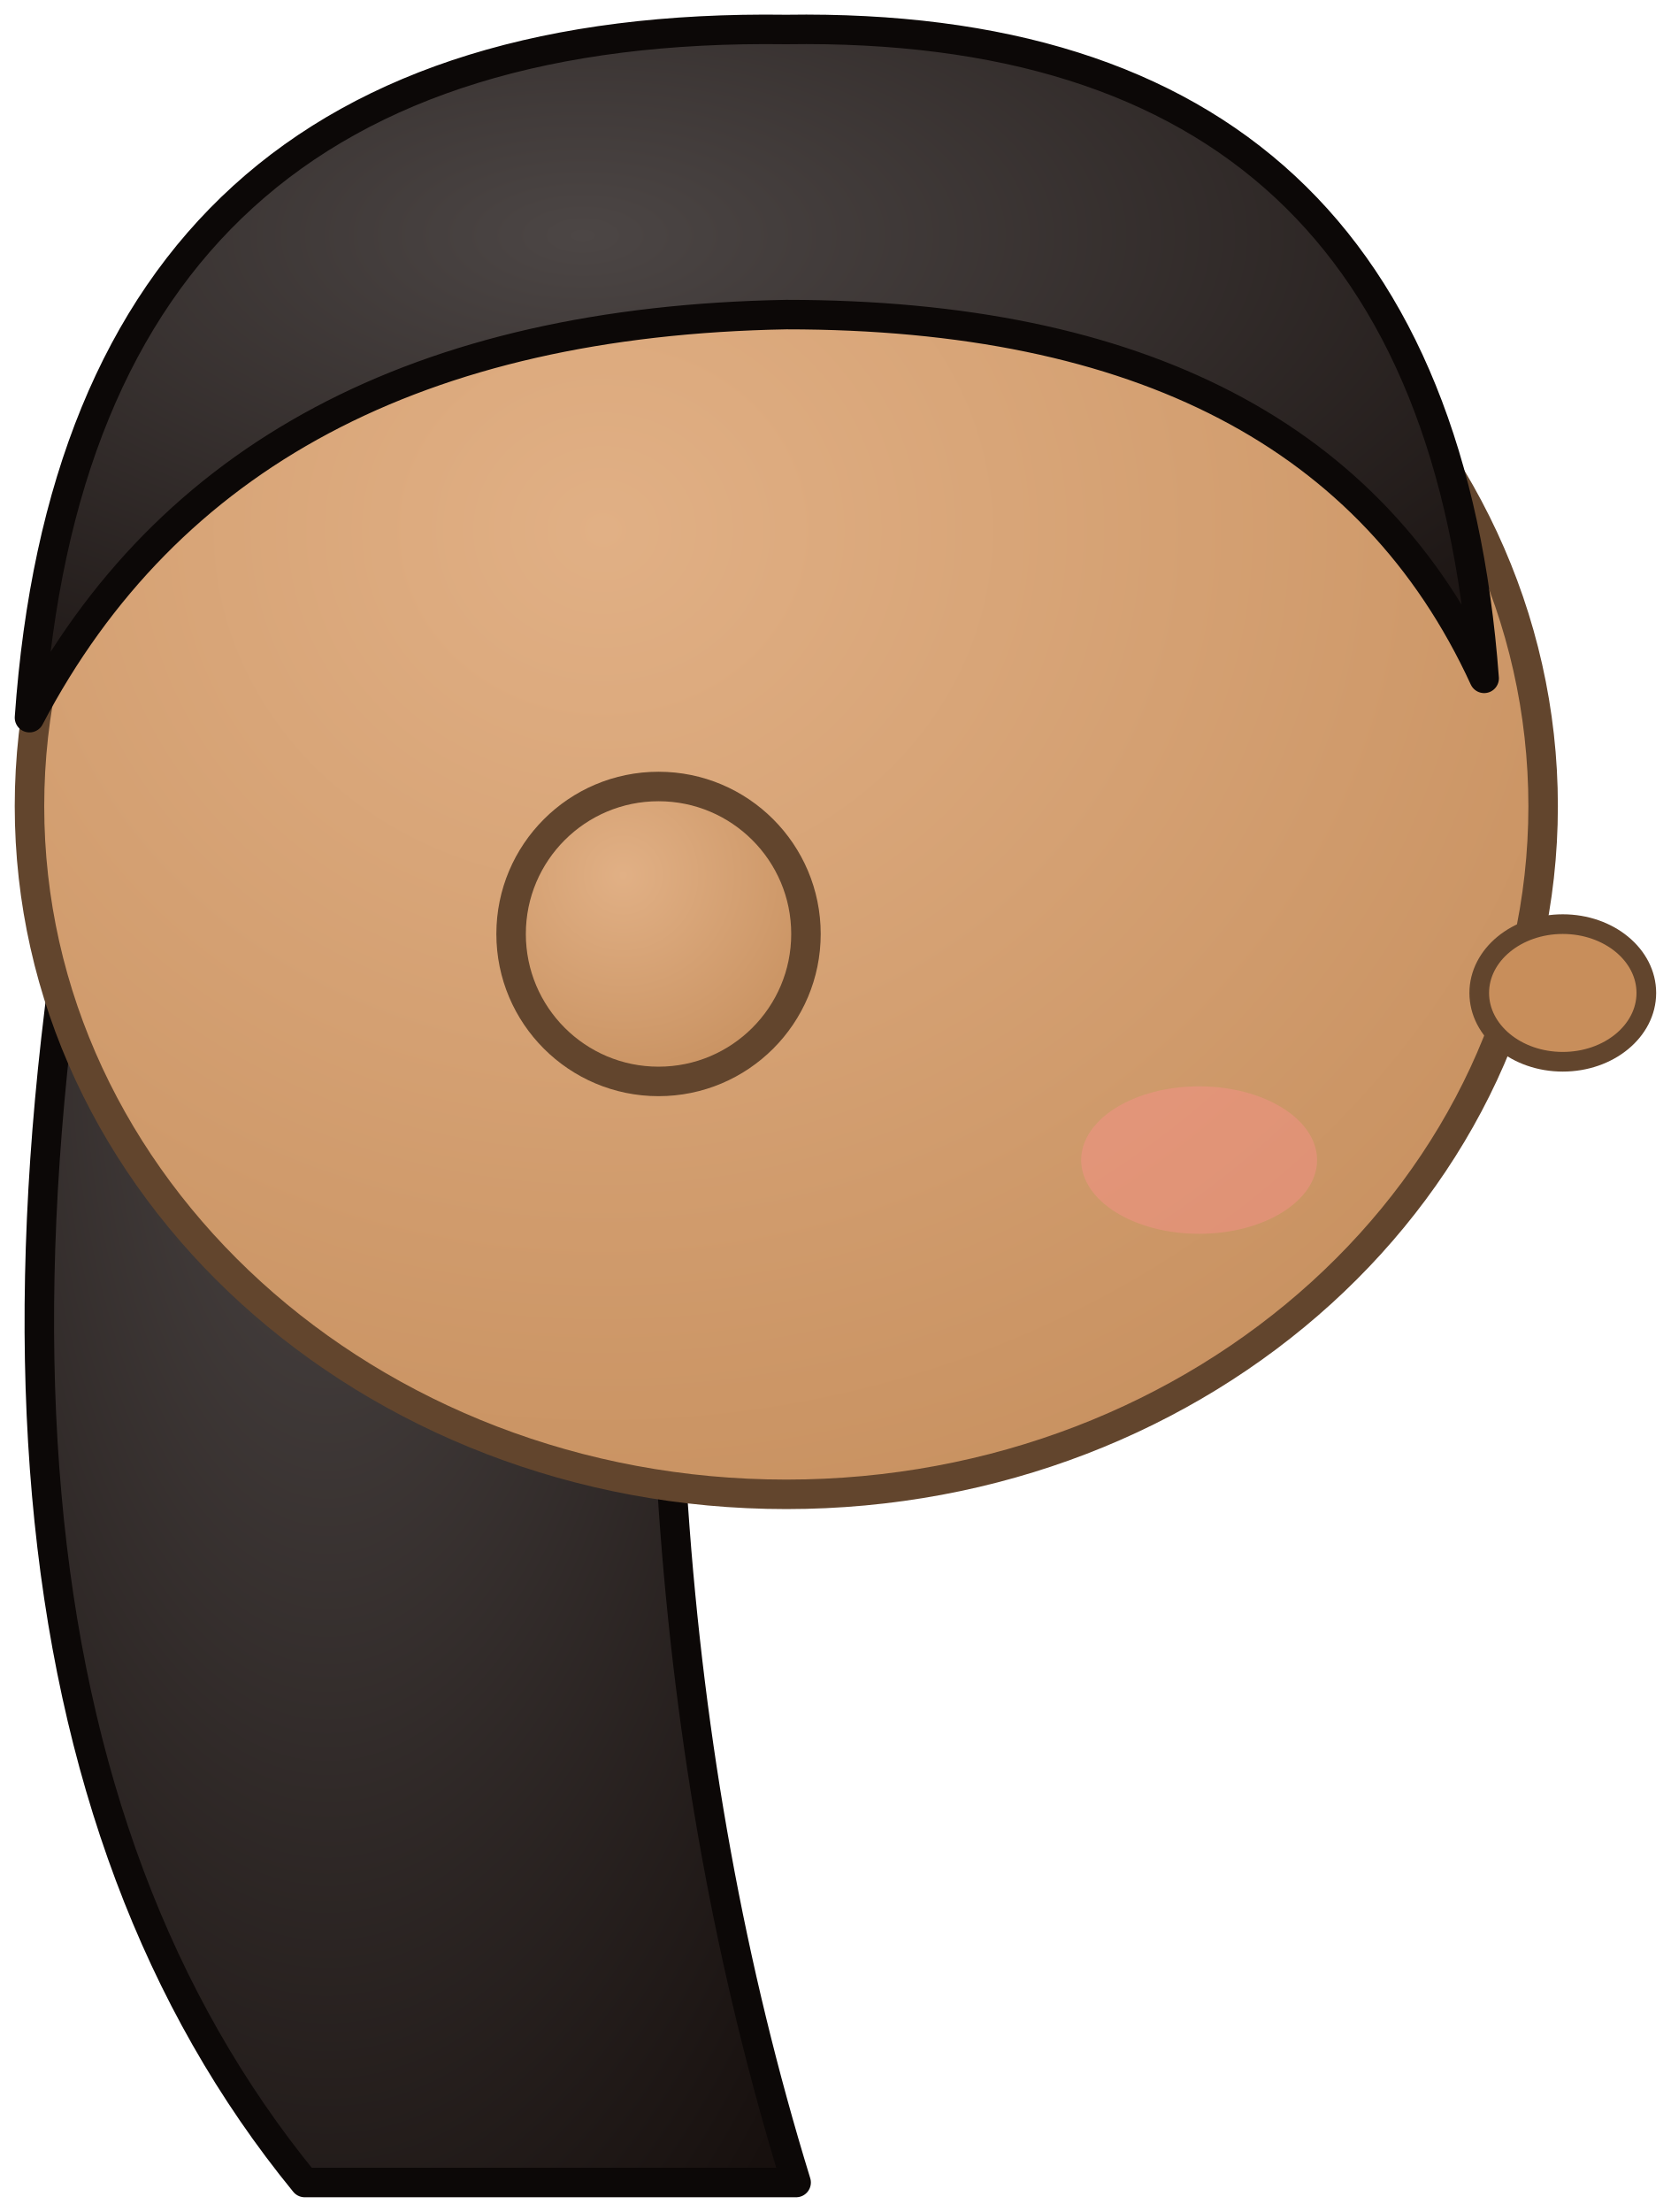
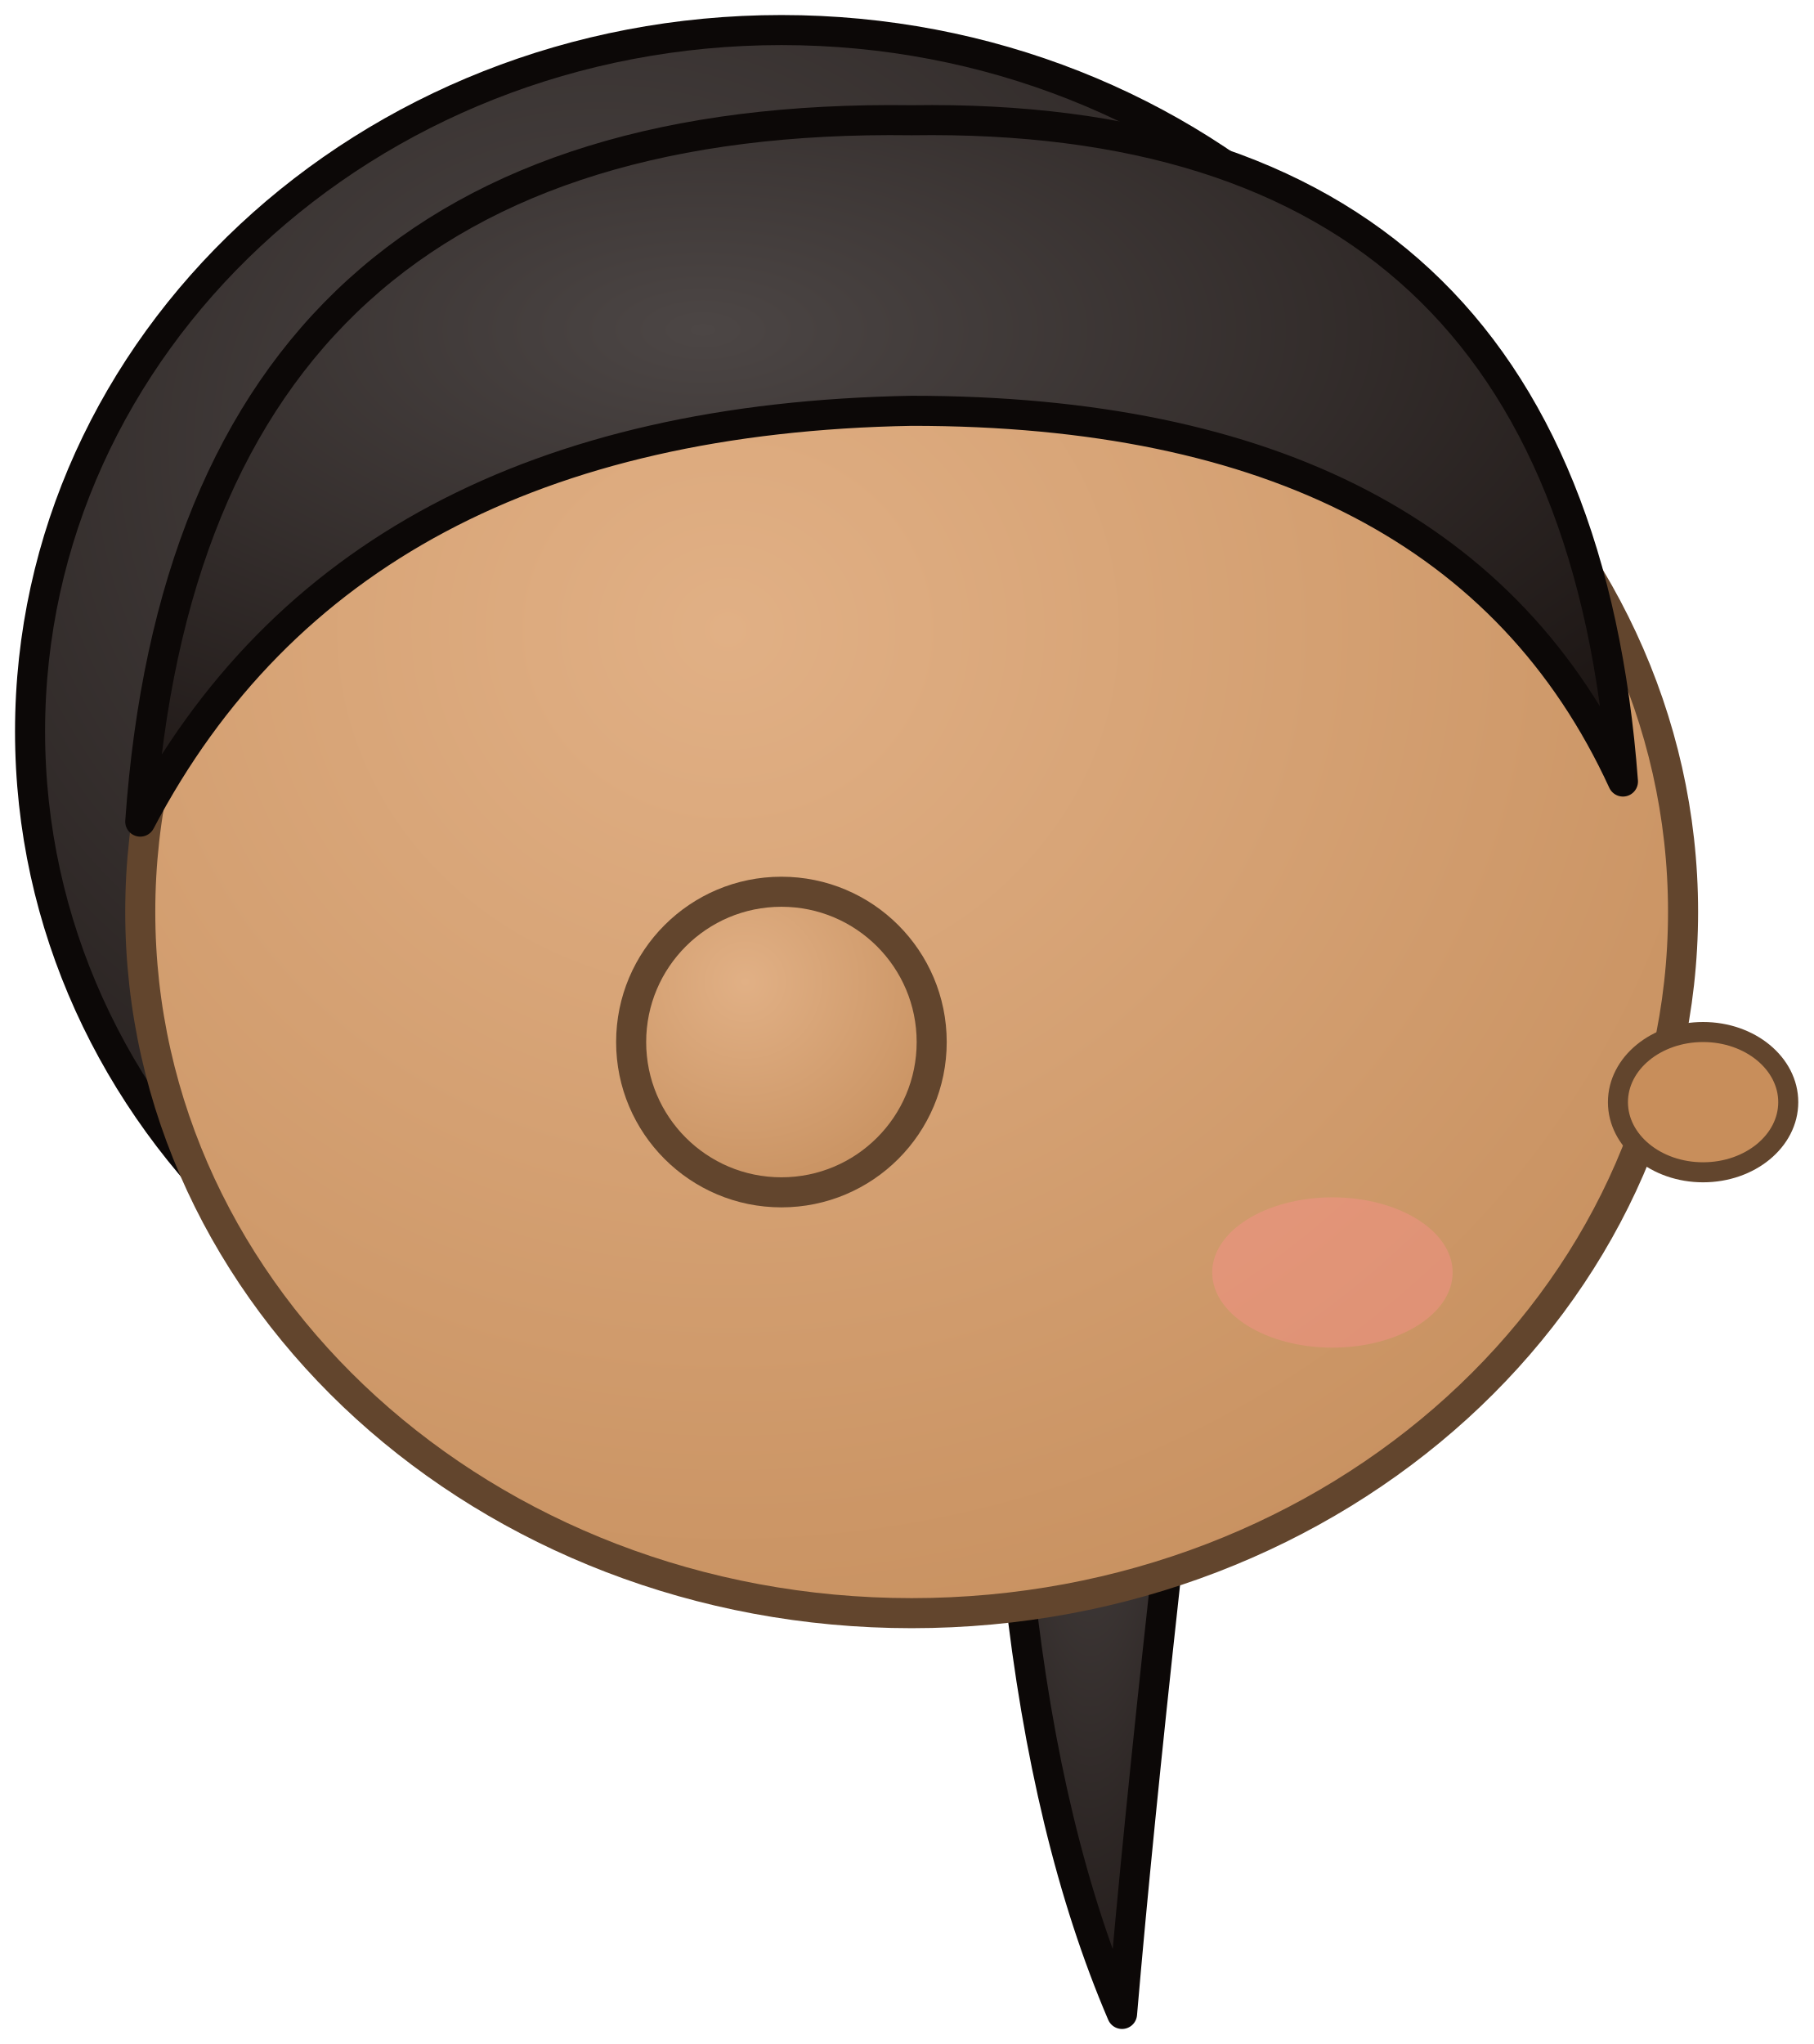
- <svg xmlns="http://www.w3.org/2000/svg" width="340" height="450" viewBox="128 86 340 450">
+ <svg xmlns="http://www.w3.org/2000/svg" width="362" height="408" viewBox="106 68 362 408">
  <defs>
    <radialGradient id="g101" cx="0.38" cy="0.3" r="0.9">
+       <stop offset="0" stop-color="#4c4645" />
+       <stop offset="1" stop-color="#17100e" />
+     </radialGradient>
+     <radialGradient id="g102" cx="0.38" cy="0.3" r="0.9">
      <stop offset="0" stop-color="#4c4645" />
      <stop offset="1" stop-color="#17100e" />
    </radialGradient>
    <radialGradient id="g201" cx="0.38" cy="0.3" r="0.9">
      <stop offset="0" stop-color="#e1b085" />
      <stop offset="1" stop-color="#c38b59" />
    </radialGradient>
    <radialGradient id="g301" cx="0.38" cy="0.3" r="0.9">
      <stop offset="0" stop-color="#e1b085" />
      <stop offset="1" stop-color="#c38b59" />
    </radialGradient>
    <radialGradient id="g302" cx="0.38" cy="0.3" r="0.9">
      <stop offset="0" stop-color="#4c4645" />
      <stop offset="1" stop-color="#17100e" />
    </radialGradient>
  </defs>
-   <path d="M 160 190 Q 100 420 190 530 L 290 530 Q 250 400 270 240 Z" fill="url(#g101)" stroke="#0c0807" stroke-width="6" stroke-linejoin="round" stroke-linecap="round" />
+   <ellipse cx="330" cy="250" rx="46" ry="46" fill="url(#g101)" stroke="#0c0807" stroke-width="6" stroke-linejoin="round" stroke-linecap="round" />
+   <path d="M 308 270 Q 300 400 330 470 Q 336 400 352 270 Z" fill="url(#g101)" stroke="#0c0807" stroke-width="6" stroke-linejoin="round" stroke-linecap="round" />
+   <ellipse cx="330" cy="262" rx="12" ry="12" fill="#d8362a" stroke="#611813" stroke-width="6" stroke-linejoin="round" stroke-linecap="round" />
+   <ellipse cx="262" cy="214" rx="150" ry="140" fill="url(#g102)" stroke="#0c0807" stroke-width="6" stroke-linejoin="round" stroke-linecap="round" />
  <ellipse cx="288" cy="250" rx="154" ry="140" fill="url(#g201)" stroke="#62452d" stroke-width="6" stroke-linejoin="round" stroke-linecap="round" />
  <ellipse cx="372" cy="322" rx="24" ry="15" fill="#ff8f8f" opacity="0.4" />
  <ellipse cx="262" cy="276" rx="30" ry="30" fill="url(#g301)" stroke="#62452d" stroke-width="6" stroke-linejoin="round" stroke-linecap="round" />
  <ellipse cx="446" cy="288" rx="17" ry="14" fill="#c88e5b" stroke="#62452d" stroke-width="4" stroke-linejoin="round" stroke-linecap="round" />
  <path d="M 134 232 Q 144 90 288 92 Q 420 90 430 224 Q 396 150 288 150 Q 176 152 134 232 Z" fill="url(#g302)" stroke="#0c0807" stroke-width="6" stroke-linejoin="round" stroke-linecap="round" />
</svg>
